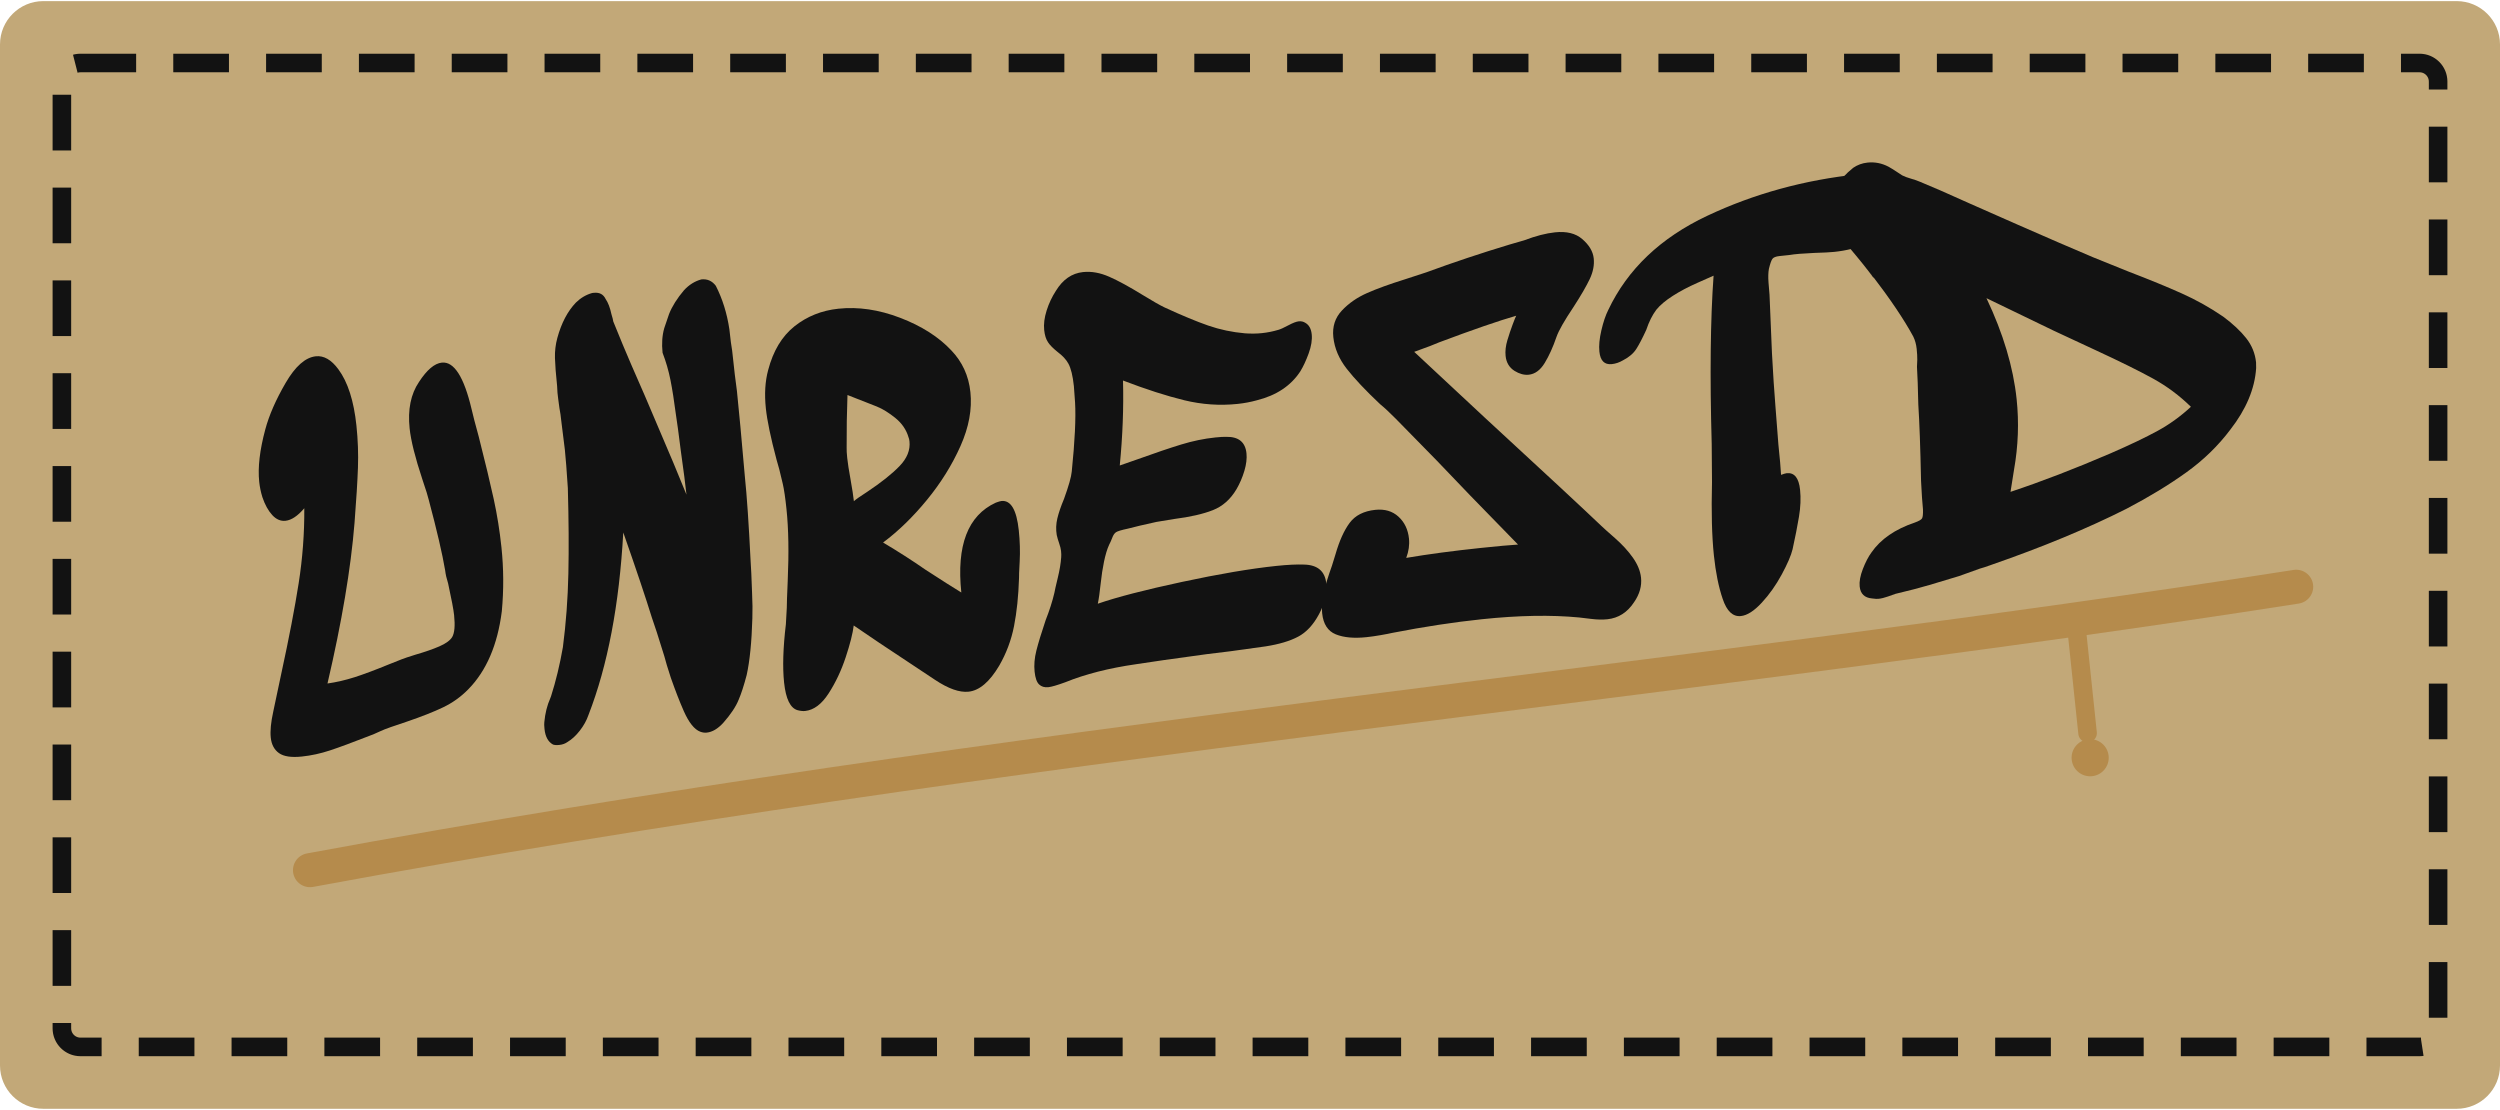
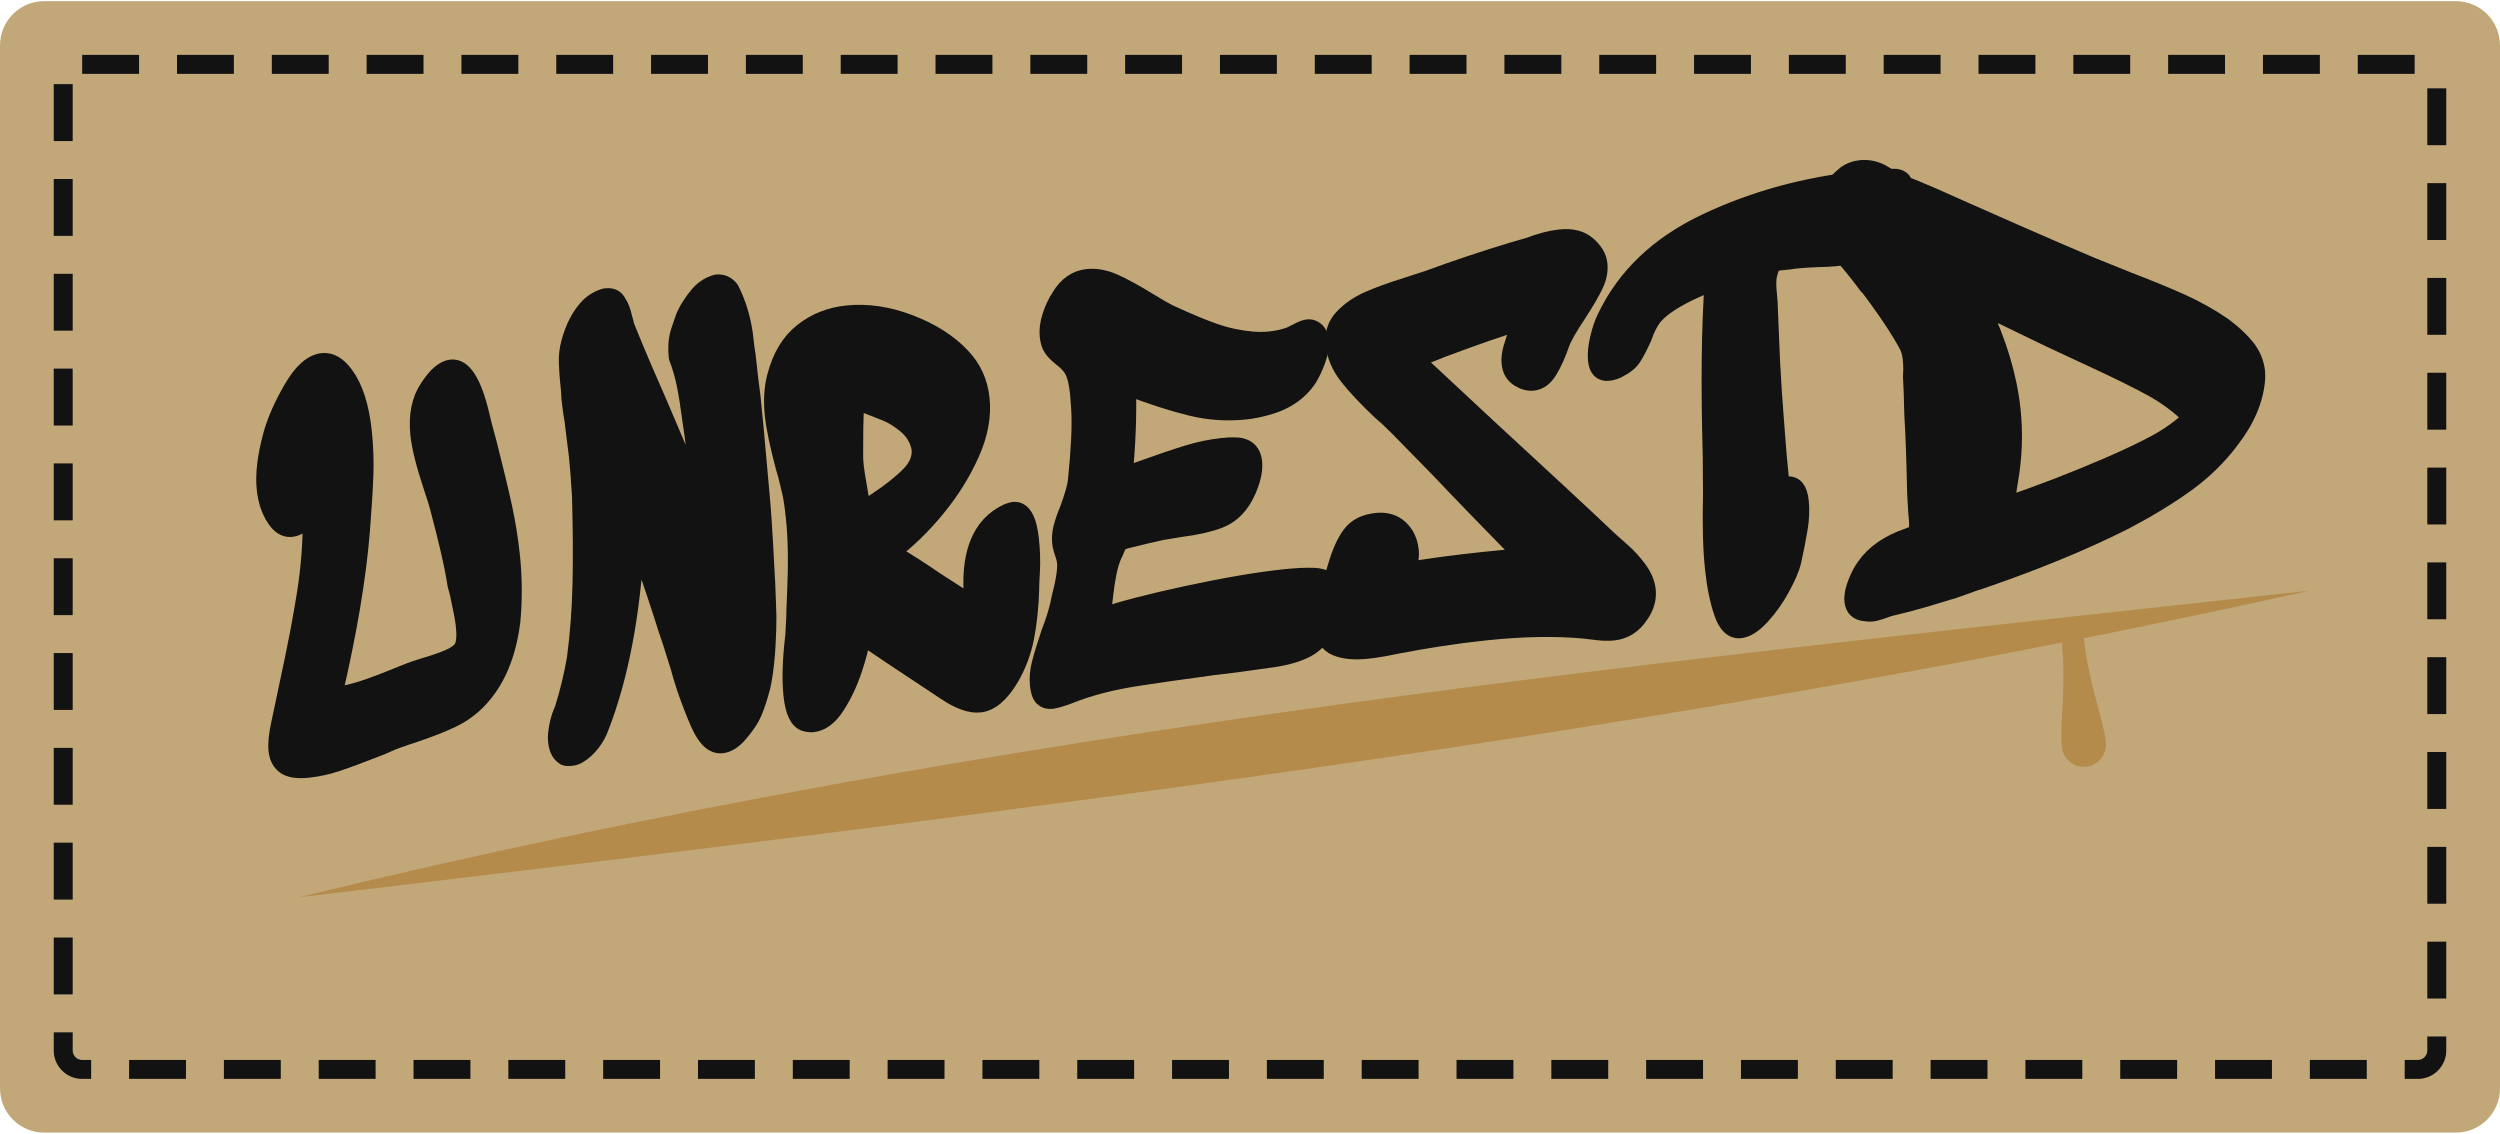
- <svg xmlns="http://www.w3.org/2000/svg" viewBox="0 0 808 358" width="1615" height="717" role="img">
-   <rect x="0" y="0" width="808" height="358" rx="14" fill="#C2A878" />
-   <rect x="20" y="20" width="768" height="318" rx="6" fill="none" stroke="#121212" stroke-width="6" stroke-dasharray="18 12" />
+ <svg xmlns="http://www.w3.org/2000/svg" viewBox="0 0 791 358" width="1581" height="717" role="img">
+   <rect x="0" y="0" width="791" height="358" rx="14" fill="#C2A878" />
+   <rect x="20" y="20" width="751" height="318" rx="6" fill="none" stroke="#121212" stroke-width="6" stroke-dasharray="18 12" />
  <g transform="translate(50,20)">
    <g transform="translate(30.0,198.5)">
-       <g transform="rotate(-6 324 -51)">
-         <g fill="#121212">
+       <g transform="rotate(-6 315 -51)">
+         <g fill="#121212" stroke="#121212" stroke-width="5" stroke-linejoin="round">
          <path d="M20.06 -24.31 19.55 -23.12ZM78.88 -103.7Q80.75 -90.78 81.6 -83.045Q82.45 -75.31 82.45 -67.32Q82.45 -56.95 80.41 -46.75Q76.67 -30.77 66.98 -22.78Q63.07 -19.55 58.31 -17.85Q53.55 -16.15 46.07 -14.45Q42.84 -13.77 40.8 -13.26Q38.59 -12.75 36.89 -12.155Q35.19 -11.56 33.83 -11.22Q25.16 -8.84 20.485 -7.82Q15.81 -6.8 11.22 -6.8Q6.12 -6.8 3.995 -8.67Q1.87 -10.54 1.87 -13.94Q1.87 -17.17 3.57 -22.27Q4.42 -24.99 7.48 -34.34Q12.92 -50.83 16.065 -62.645Q19.21 -74.46 20.4 -86.53Q16.83 -83.13 13.94 -83.13Q11.56 -83.13 9.86 -85.425Q8.16 -87.72 7.31 -91.46Q6.8 -94.01 6.8 -96.56Q6.8 -103.53 10.54 -113.22Q13.09 -119.85 18.615 -127.415Q24.14 -134.98 29.24 -134.98Q33.15 -134.98 36.04 -130.05Q39.95 -123.42 39.95 -111.35Q39.95 -104.38 39.015 -97.75Q38.08 -91.12 36.04 -80.07Q31.96 -58.31 21.93 -29.41Q26.35 -29.58 30.855 -30.515Q35.36 -31.45 42.33 -33.49L46.58 -34.68Q47.77 -35.02 51.17 -35.7Q55.93 -36.55 59.16 -37.57Q62.39 -38.59 63.58 -40.12Q64.94 -41.99 64.94 -47.09Q64.94 -49.81 64.09 -57.46Q63.58 -60.01 63.58 -61.71Q63.07 -69.87 60.69 -85.0Q60.52 -86.53 59.33 -91.8Q56.95 -102.68 56.95 -108.63Q56.95 -117.81 61.54 -123.25Q65.96 -128.69 69.53 -128.69Q75.48 -128.69 77.52 -112.71Q77.86 -109.82 78.88 -103.7Z" transform="translate(0.0,0) rotate(0 42.2 -70.9)" />
          <path d="M34.34 -143.99H34.85Q37.57 -143.99 38.42 -141.61Q39.44 -139.74 39.78 -136.51Q40.12 -134.81 40.12 -134.13Q42.5 -125.8 44.455 -119.595Q46.41 -113.39 47.77 -109.14Q49.13 -104.55 52.02 -95.285Q54.91 -86.02 56.95 -78.88Q57.63 -76.67 57.8 -75.99Q57.8 -80.75 57.46 -90.27L57.29 -97.41L57.12 -101.83Q56.95 -108.8 56.525 -113.39Q56.1 -117.98 54.91 -122.4Q54.91 -126.82 56.27 -130.22L58.31 -134.64Q60.18 -138.21 63.92 -141.78Q66.64 -144.16 69.87 -144.67Q72.76 -144.67 74.29 -142.12Q76.84 -135.49 77.18 -127.67Q77.18 -122.91 77.35 -120.7Q77.35 -111.86 77.52 -107.61Q77.52 -98.26 77.18 -79.9Q77.18 -70.55 76.16 -52.19L75.99 -48.62Q75.82 -46.75 75.565 -42.16Q75.31 -37.57 74.8 -34.0Q73.27 -22.61 71.06 -15.98Q69.19 -11.05 67.66 -8.33Q65.96 -5.1 61.88 -1.36Q58.99 1.19 56.27 1.19Q55.25 1.19 54.23 0.68Q51.51 -0.68 49.64 -6.46Q48.11 -11.22 46.58 -17.68Q45.56 -22.44 45.22 -24.82Q43.35 -34.34 42.5 -37.74Q40.63 -47.26 36.21 -65.96Q30.6 -31.28 18.87 -8.5Q17.68 -5.95 15.555 -3.74Q13.43 -1.53 11.22 -0.51Q10.03 0.17 8.5 0.17Q7.14 0.17 6.46 -0.17Q4.25 -1.7 4.25 -5.44Q4.25 -6.97 4.42 -7.65Q5.27 -11.9 7.14 -15.13L7.48 -15.81Q10.54 -22.78 12.92 -31.11Q15.64 -42.5 17.17 -54.57Q18.7 -66.64 19.89 -82.11Q20.23 -90.61 20.23 -94.52L20.06 -103.36Q20.06 -106.42 19.89 -108.12Q19.89 -109.31 19.805 -111.095Q19.72 -112.88 19.89 -115.26Q19.89 -121.04 20.145 -124.355Q20.4 -127.67 21.59 -130.73Q24.31 -137.7 28.73 -141.44Q31.28 -143.48 34.34 -143.99Z" transform="translate(85.9,-2) rotate(0 40.9 -71.7)" />
-           <path d="M31.11 -85.34Q31.11 -82.79 31.45 -78.37Q31.79 -73.61 31.79 -71.23Q32.98 -72.08 36.38 -73.78Q43.52 -77.52 47.6 -80.92Q51.68 -84.32 51.68 -88.57Q51.68 -89.42 51.51 -89.93Q50.83 -93.67 47.94 -96.56Q45.05 -99.45 42.33 -100.895Q39.61 -102.34 33.32 -105.57Q32.13 -97.24 31.28 -88.74Q31.11 -87.55 31.11 -85.34ZM51.85 -85.68 52.36 -86.53ZM52.36 -86.87ZM52.53 -88.74 52.7 -87.72ZM79.22 -66.3Q83.81 -66.3 83.81 -56.27Q83.81 -51 83.045 -46.24Q82.28 -41.48 82.28 -40.97Q81.09 -32.3 79.05 -25.67Q77.01 -19.04 72.93 -13.43Q67.49 -6.12 62.22 -6.12Q57.8 -6.12 51.85 -11.05L35.19 -24.82L27.54 -31.28Q26.69 -27.54 23.885 -21.335Q21.08 -15.13 17.17 -10.285Q13.26 -5.44 9.01 -5.44Q7.99 -5.44 6.63 -5.95Q3.23 -7.31 3.23 -15.3Q3.23 -22.78 5.78 -34.0L6.63 -39.27Q6.8 -40.97 7.82 -47.77Q8.84 -54.57 9.35 -60.35Q9.86 -66.13 9.86 -71.06Q9.86 -76.5 9.52 -79.22Q8.84 -84.83 8.33 -87.21Q6.63 -98.09 6.63 -104.04Q6.63 -111.01 8.67 -116.28Q12.07 -125.29 18.615 -129.455Q25.16 -133.62 33.32 -133.62Q43.01 -133.62 52.87 -128.605Q62.73 -123.59 68.17 -116.45Q72.93 -110.33 72.93 -102.34Q72.93 -94.01 67.915 -85.34Q62.9 -76.67 55.335 -69.19Q47.77 -61.71 39.78 -56.95Q46.41 -52.02 52.53 -46.75Q59.67 -40.97 63.24 -38.25Q63.24 -61.2 77.35 -65.96Q78.71 -66.3 79.22 -66.3Z" transform="translate(165.5,1) rotate(0 43.5 -69.5)" />
-           <path d="M96.05 -25.84Q96.05 -23.63 95.115 -20.995Q94.18 -18.36 92.65 -16.15Q89.42 -11.39 85.255 -9.69Q81.09 -7.99 74.46 -7.65Q61.03 -7.14 55.25 -7.14Q38.59 -6.63 32.13 -6.29Q18.87 -5.78 8.84 -2.89Q4.76 -1.87 3.23 -1.87Q1.36 -1.87 0.34 -3.06Q-0.68 -4.25 -0.68 -7.31Q-0.68 -10.54 0.595 -14.025Q1.87 -17.51 4.59 -23.46Q6.97 -28.05 8.33 -31.96Q8.67 -33.15 9.945 -36.72Q11.22 -40.29 11.73 -43.18Q11.9 -44.03 11.9 -45.22Q11.9 -46.24 11.56 -47.685Q11.22 -49.13 11.05 -50.49Q10.88 -53.21 11.815 -55.845Q12.75 -58.48 14.62 -61.88Q17.51 -67.83 18.02 -70.38Q21.08 -85.0 21.42 -92.48L21.59 -97.75Q21.59 -102.85 20.57 -105.23Q19.72 -107.27 17.51 -109.31Q15.47 -111.35 14.79 -112.71Q13.94 -114.24 13.94 -116.79Q13.94 -119.68 15.385 -122.995Q16.83 -126.31 19.04 -129.03Q22.95 -134.13 28.39 -134.13Q32.47 -134.13 36.635 -131.75Q40.8 -129.37 46.75 -124.78Q51.17 -121.38 53.38 -120.02Q61.37 -115.26 66.81 -112.71Q72.25 -110.16 78.37 -108.97Q81.26 -108.46 83.81 -108.46Q86.53 -108.46 89.25 -108.97Q90.27 -109.14 92.565 -110.075Q94.86 -111.01 96.05 -111.01Q97.24 -111.01 98.09 -110.33Q99.79 -109.14 99.79 -106.42Q99.79 -103.7 98.175 -100.385Q96.56 -97.07 94.86 -94.86Q89.59 -88.4 79.9 -87.04Q76.84 -86.53 73.61 -86.53Q64.94 -86.53 56.61 -89.505Q48.28 -92.48 37.57 -97.92Q36.55 -84.83 33.66 -70.72L39.44 -72.08Q48.45 -74.29 54.145 -75.395Q59.84 -76.5 65.28 -76.5Q67.66 -76.5 68.85 -76.33Q74.8 -75.82 74.8 -70.38Q74.8 -67.83 73.525 -64.77Q72.25 -61.71 70.38 -59.16Q66.98 -54.57 62.05 -53.21Q57.12 -51.85 49.3 -51.68L43.52 -51.34Q37.4 -50.66 34.17 -50.15Q30.94 -49.81 30.175 -49.385Q29.41 -48.96 28.815 -47.77Q28.22 -46.58 27.54 -45.56Q26.35 -43.52 25.33 -40.29Q24.31 -37.06 23.63 -33.83Q22.61 -29.07 21.93 -27.03Q31.45 -29.24 49.725 -31.195Q68.0 -33.15 80.58 -33.15Q86.02 -33.15 89.59 -32.64Q96.05 -31.79 96.05 -25.84Z" transform="translate(250.3,-2) rotate(0 49.6 -68.0)" />
-           <path d="M103.02 -20.06Q103.02 -15.98 99.96 -12.41Q96.22 -7.82 90.78 -7.82Q88.4 -7.82 85.51 -8.5Q82.62 -9.18 81.77 -9.35Q68.34 -12.07 50.49 -12.07Q36.72 -12.07 21.25 -10.71Q19.89 -10.54 17.34 -10.37Q14.79 -10.2 12.75 -10.2Q6.63 -10.2 2.975 -12.155Q-0.68 -14.11 -0.68 -19.38Q-0.68 -22.44 0.51 -25.925Q1.7 -29.41 4.08 -34.34L5.61 -37.91Q8.16 -44.2 11.22 -47.515Q14.28 -50.83 19.89 -50.83Q24.48 -50.83 27.115 -47.855Q29.75 -44.88 29.75 -40.46Q29.75 -37.4 28.22 -34.34Q38.93 -35.02 52.53 -35.02Q60.52 -35.02 64.6 -34.85Q48.96 -54.57 41.31 -64.6L29.58 -79.39Q26.86 -82.79 24.99 -84.66Q18.7 -91.97 15.47 -97.155Q12.24 -102.34 12.24 -107.78Q12.24 -112.88 15.895 -116.025Q19.55 -119.17 24.565 -120.785Q29.58 -122.4 37.23 -123.93L44.37 -125.46Q57.8 -128.86 72.08 -131.58Q73.27 -131.75 76.84 -132.43Q82.62 -133.96 87.04 -133.96Q92.65 -133.96 95.54 -130.9Q98.6 -127.67 98.6 -124.27Q98.6 -121.04 96.645 -117.81Q94.69 -114.58 90.44 -109.31Q85.34 -103.19 83.98 -100.3Q81.77 -95.54 79.305 -92.31Q76.84 -89.08 73.78 -89.08Q71.57 -89.08 69.36 -90.78Q66.98 -92.65 66.98 -95.88Q66.98 -98.26 68.085 -100.895Q69.19 -103.53 70.295 -105.74Q71.4 -107.95 71.74 -108.46Q63.07 -106.93 46.07 -102.51Q44.03 -101.83 37.74 -100.3L58.14 -76.84Q84.32 -47.09 91.97 -38.08Q92.82 -37.06 95.965 -33.66Q99.11 -30.26 101.065 -26.775Q103.02 -23.29 103.02 -20.06Z" transform="translate(344.7,1) rotate(0 51.2 -70.9)" />
-           <path d="M96.56 -134.3Q96.56 -131.41 94.69 -127.67Q92.82 -123.93 90.95 -121.72Q87.38 -117.3 82.79 -115.77Q78.2 -114.24 72.25 -114.24Q70.21 -114.24 65.79 -114.58Q60.35 -114.92 57.63 -114.75Q56.27 -114.75 54.485 -114.75Q52.7 -114.75 52.105 -114.07Q51.51 -113.39 50.66 -111.01Q50.15 -109.31 50.065 -106.59Q49.98 -103.87 49.98 -102.68L48.79 -83.81Q48.28 -73.95 48.11 -66.555Q47.94 -59.16 47.77 -54.23Q47.77 -47.6 47.6 -44.37Q48.96 -44.71 49.47 -44.71Q53.21 -44.71 53.21 -38.93Q53.21 -34.85 51.935 -30.26Q50.66 -25.67 48.79 -20.06Q47.77 -17.17 44.455 -12.325Q41.14 -7.48 37.06 -3.91Q32.98 -0.34 29.92 -0.34Q26.01 -0.34 24.65 -6.46Q23.29 -12.41 23.29 -20.74Q23.29 -30.09 25.16 -44.37L26.35 -56.61Q28.9 -89.76 32.64 -110.67Q31.62 -110.33 27.115 -108.885Q22.61 -107.44 18.87 -105.57Q15.13 -103.7 13.09 -101.66Q10.88 -99.28 9.18 -95.54Q6.97 -91.8 5.355 -89.76Q3.74 -87.72 0.68 -86.53Q-1.19 -85.68 -3.06 -85.68Q-6.63 -85.68 -6.63 -90.1Q-6.63 -92.99 -5.27 -96.9Q-3.91 -100.81 -2.38 -103.19Q9.01 -121.89 32.64 -130.135Q56.27 -138.38 82.62 -138.38Q86.36 -138.38 92.82 -138.04Q96.56 -137.87 96.56 -134.3Z" transform="translate(448.6,-3) rotate(0 45.0 -69.4)" />
-           <path d="M10.03 -143.82Q13.6 -143.82 16.66 -141.78Q17.85 -140.93 18.87 -140.08Q19.89 -139.23 20.74 -138.55Q21.76 -137.87 23.46 -137.19Q25.16 -136.51 26.35 -135.83Q31.45 -133.11 41.31 -127.33L56.44 -118.66Q69.53 -111.18 79.39 -105.74L90.27 -99.96Q99.96 -95.03 106.675 -91.12Q113.39 -87.21 119.17 -82.28Q123.42 -78.37 125.8 -74.63Q128.18 -70.89 128.18 -66.47L128.01 -64.6Q126.31 -54.74 117.64 -45.73Q111.01 -38.59 102.085 -33.49Q93.16 -28.39 81.6 -23.8Q61.88 -16.32 36.38 -10.37Q33.66 -9.69 32.47 -9.52L25.5 -7.82L15.64 -5.95Q11.05 -5.1 4.42 -4.25Q3.74 -4.08 1.955 -3.655Q0.17 -3.23 -1.19 -3.23Q-1.87 -3.23 -3.23 -3.57Q-6.8 -4.25 -6.8 -7.82Q-6.8 -10.2 -5.185 -13.345Q-3.57 -16.49 -1.87 -18.36Q3.23 -24.31 13.09 -26.52Q15.13 -27.03 15.555 -27.625Q15.98 -28.22 16.15 -30.43Q16.15 -33.49 16.49 -39.61Q17.85 -55.76 18.19 -64.26Q18.87 -72.42 19.04 -76.5Q19.21 -77.35 19.38 -78.795Q19.55 -80.24 19.55 -82.28Q19.55 -84.49 18.87 -86.36Q15.3 -95.03 7.48 -107.78Q7.48 -107.61 7.735 -107.355Q7.99 -107.1 8.16 -106.42Q5.95 -110.33 0.85 -117.81Q0.17 -118.66 -0.68 -120.02Q-1.53 -121.38 -2.21 -122.23Q-2.72 -122.74 -3.57 -123.675Q-4.42 -124.61 -4.93 -125.29Q-5.78 -126.99 -5.78 -128.35Q-5.78 -132.09 -2.125 -136.17Q1.53 -140.25 5.27 -142.63Q7.48 -143.82 10.03 -143.82ZM44.88 -33.15Q60.35 -36.55 78.37 -42.16Q88.06 -45.22 94.18 -47.77Q100.3 -50.32 105.74 -54.4Q100.81 -60.35 94.605 -64.685Q88.4 -69.02 77.01 -75.82L64.26 -83.47L43.69 -96.22Q49.98 -78.37 49.98 -62.73Q49.98 -51.34 46.75 -40.12Z" transform="translate(524.5,-1) rotate(0 60.7 -73.5)" />
+           <path d="M31.11 -85.34Q31.11 -82.79 31.45 -78.37Q31.79 -73.61 31.79 -71.23Q32.98 -72.08 36.38 -73.78Q43.52 -77.52 47.6 -80.92Q51.68 -84.32 51.68 -88.57Q51.68 -89.42 51.51 -89.93Q50.83 -93.67 47.94 -96.56Q45.05 -99.45 42.33 -100.895Q39.61 -102.34 33.32 -105.57Q32.13 -97.24 31.28 -88.74Q31.11 -87.55 31.11 -85.34ZM51.85 -85.68 52.36 -86.53ZM52.36 -86.87ZM52.53 -88.74 52.7 -87.72ZM79.22 -66.3Q83.81 -66.3 83.81 -56.27Q83.81 -51 83.045 -46.24Q82.28 -41.48 82.28 -40.97Q81.09 -32.3 79.05 -25.67Q77.01 -19.04 72.93 -13.43Q67.49 -6.12 62.22 -6.12Q57.8 -6.12 51.85 -11.05L35.19 -24.82L27.54 -31.28Q26.69 -27.54 23.885 -21.335Q21.08 -15.13 17.17 -10.285Q13.26 -5.44 9.01 -5.44Q7.99 -5.44 6.63 -5.95Q3.23 -7.31 3.23 -15.3Q3.23 -22.78 5.78 -34.0L6.63 -39.27Q6.8 -40.97 7.82 -47.77Q8.84 -54.57 9.35 -60.35Q9.86 -66.13 9.86 -71.06Q9.86 -76.5 9.52 -79.22Q8.84 -84.83 8.33 -87.21Q6.63 -98.09 6.63 -104.04Q6.63 -111.01 8.67 -116.28Q12.07 -125.29 18.615 -129.455Q25.16 -133.62 33.32 -133.62Q43.01 -133.62 52.87 -128.605Q62.73 -123.59 68.17 -116.45Q72.93 -110.33 72.93 -102.34Q72.93 -94.01 67.915 -85.34Q62.9 -76.67 55.335 -69.19Q47.77 -61.71 39.78 -56.95Q46.41 -52.02 52.53 -46.75Q59.67 -40.97 63.24 -38.25Q63.24 -61.2 77.35 -65.96Q78.71 -66.3 79.22 -66.3Z" transform="translate(162.5,1) rotate(0 43.5 -69.5)" />
+           <path d="M96.05 -25.84Q96.05 -23.63 95.115 -20.995Q94.18 -18.36 92.65 -16.15Q89.42 -11.39 85.255 -9.69Q81.09 -7.99 74.46 -7.65Q61.03 -7.14 55.25 -7.14Q38.59 -6.63 32.13 -6.29Q18.87 -5.78 8.84 -2.89Q4.76 -1.87 3.23 -1.87Q1.36 -1.87 0.34 -3.06Q-0.68 -4.25 -0.68 -7.31Q-0.68 -10.54 0.595 -14.025Q1.87 -17.51 4.59 -23.46Q6.97 -28.05 8.33 -31.96Q8.67 -33.15 9.945 -36.72Q11.22 -40.29 11.73 -43.18Q11.9 -44.03 11.9 -45.22Q11.9 -46.24 11.56 -47.685Q11.22 -49.13 11.05 -50.49Q10.88 -53.21 11.815 -55.845Q12.75 -58.48 14.62 -61.88Q17.51 -67.83 18.02 -70.38Q21.08 -85.0 21.42 -92.48L21.59 -97.75Q21.59 -102.85 20.57 -105.23Q19.72 -107.27 17.51 -109.31Q15.47 -111.35 14.79 -112.71Q13.94 -114.24 13.94 -116.79Q13.94 -119.68 15.385 -122.995Q16.83 -126.31 19.04 -129.03Q22.95 -134.13 28.39 -134.13Q32.47 -134.13 36.635 -131.75Q40.8 -129.37 46.75 -124.78Q51.17 -121.38 53.38 -120.02Q61.37 -115.26 66.81 -112.71Q72.25 -110.16 78.37 -108.97Q81.26 -108.46 83.81 -108.46Q86.53 -108.46 89.25 -108.97Q90.27 -109.14 92.565 -110.075Q94.86 -111.01 96.05 -111.01Q97.24 -111.01 98.09 -110.33Q99.79 -109.14 99.79 -106.42Q99.79 -103.7 98.175 -100.385Q96.56 -97.07 94.86 -94.86Q89.59 -88.4 79.9 -87.04Q76.84 -86.53 73.61 -86.53Q64.94 -86.53 56.61 -89.505Q48.28 -92.48 37.57 -97.92Q36.55 -84.83 33.66 -70.72L39.44 -72.08Q48.45 -74.29 54.145 -75.395Q59.84 -76.5 65.28 -76.5Q67.66 -76.5 68.85 -76.33Q74.8 -75.82 74.8 -70.38Q74.8 -67.83 73.525 -64.77Q72.25 -61.71 70.38 -59.16Q66.98 -54.57 62.05 -53.21Q57.12 -51.85 49.3 -51.68L43.52 -51.34Q37.4 -50.66 34.17 -50.15Q30.94 -49.81 30.175 -49.385Q29.41 -48.96 28.815 -47.77Q28.22 -46.58 27.54 -45.56Q26.35 -43.52 25.33 -40.29Q24.31 -37.06 23.63 -33.83Q22.61 -29.07 21.93 -27.03Q31.45 -29.24 49.725 -31.195Q68.0 -33.15 80.58 -33.15Q86.02 -33.15 89.59 -32.64Q96.05 -31.79 96.05 -25.84Z" transform="translate(244.3,-2) rotate(0 49.6 -68.0)" />
+           <path d="M103.02 -20.06Q103.02 -15.98 99.96 -12.41Q96.22 -7.82 90.78 -7.82Q88.4 -7.82 85.51 -8.5Q82.62 -9.18 81.77 -9.35Q68.34 -12.07 50.49 -12.07Q36.72 -12.07 21.25 -10.71Q19.89 -10.54 17.34 -10.37Q14.79 -10.2 12.75 -10.2Q6.63 -10.2 2.975 -12.155Q-0.68 -14.11 -0.68 -19.38Q-0.68 -22.44 0.51 -25.925Q1.7 -29.41 4.08 -34.34L5.61 -37.91Q8.16 -44.2 11.22 -47.515Q14.28 -50.83 19.89 -50.83Q24.48 -50.83 27.115 -47.855Q29.75 -44.88 29.75 -40.46Q29.75 -37.4 28.22 -34.34Q38.93 -35.02 52.53 -35.02Q60.52 -35.02 64.6 -34.85Q48.96 -54.57 41.31 -64.6L29.58 -79.39Q26.86 -82.79 24.99 -84.66Q18.7 -91.97 15.47 -97.155Q12.24 -102.34 12.24 -107.78Q12.24 -112.88 15.895 -116.025Q19.55 -119.17 24.565 -120.785Q29.58 -122.4 37.23 -123.93L44.37 -125.46Q57.8 -128.86 72.08 -131.58Q73.27 -131.75 76.84 -132.43Q82.62 -133.96 87.04 -133.96Q92.65 -133.96 95.54 -130.9Q98.6 -127.67 98.6 -124.27Q98.6 -121.04 96.645 -117.81Q94.69 -114.58 90.44 -109.31Q85.34 -103.19 83.98 -100.3Q81.77 -95.54 79.305 -92.31Q76.84 -89.08 73.78 -89.08Q71.57 -89.08 69.36 -90.78Q66.98 -92.65 66.98 -95.88Q66.98 -98.26 68.085 -100.895Q69.19 -103.53 70.295 -105.74Q71.4 -107.95 71.74 -108.46Q63.07 -106.93 46.07 -102.51Q44.03 -101.83 37.74 -100.3L58.14 -76.84Q84.32 -47.09 91.97 -38.08Q92.82 -37.06 95.965 -33.66Q99.11 -30.26 101.065 -26.775Q103.02 -23.29 103.02 -20.06Z" transform="translate(335.7,1) rotate(0 51.2 -70.9)" />
+           <path d="M96.56 -134.3Q96.56 -131.41 94.69 -127.67Q92.82 -123.93 90.95 -121.72Q87.38 -117.3 82.79 -115.77Q78.2 -114.24 72.25 -114.24Q70.21 -114.24 65.79 -114.58Q60.35 -114.92 57.63 -114.75Q56.27 -114.75 54.485 -114.75Q52.7 -114.75 52.105 -114.07Q51.51 -113.39 50.66 -111.01Q50.15 -109.31 50.065 -106.59Q49.98 -103.87 49.98 -102.68L48.79 -83.81Q48.28 -73.95 48.11 -66.555Q47.94 -59.16 47.77 -54.23Q47.77 -47.6 47.6 -44.37Q48.96 -44.71 49.47 -44.71Q53.21 -44.71 53.21 -38.93Q53.21 -34.85 51.935 -30.26Q50.66 -25.67 48.79 -20.06Q47.77 -17.17 44.455 -12.325Q41.14 -7.48 37.06 -3.91Q32.98 -0.34 29.92 -0.34Q26.01 -0.34 24.65 -6.46Q23.29 -12.41 23.29 -20.74Q23.29 -30.09 25.16 -44.37L26.35 -56.61Q28.9 -89.76 32.64 -110.67Q31.62 -110.33 27.115 -108.885Q22.61 -107.44 18.87 -105.57Q15.13 -103.7 13.09 -101.66Q10.88 -99.28 9.18 -95.54Q6.97 -91.8 5.355 -89.76Q3.74 -87.72 0.68 -86.53Q-1.19 -85.68 -3.06 -85.68Q-6.63 -85.68 -6.63 -90.1Q-6.63 -92.99 -5.27 -96.9Q-3.91 -100.81 -2.38 -103.19Q9.01 -121.89 32.64 -130.135Q56.27 -138.38 82.62 -138.38Q86.36 -138.38 92.82 -138.04Q96.56 -137.87 96.56 -134.3Z" transform="translate(436.6,-3) rotate(0 45.0 -69.4)" />
+           <path d="M10.03 -143.82Q13.6 -143.82 16.66 -141.78Q17.85 -140.93 18.87 -140.08Q19.89 -139.23 20.74 -138.55Q21.76 -137.87 23.46 -137.19Q25.16 -136.51 26.35 -135.83Q31.45 -133.11 41.31 -127.33L56.44 -118.66Q69.53 -111.18 79.39 -105.74L90.27 -99.96Q99.96 -95.03 106.675 -91.12Q113.39 -87.21 119.17 -82.28Q123.42 -78.37 125.8 -74.63Q128.18 -70.89 128.18 -66.47L128.01 -64.6Q126.31 -54.74 117.64 -45.73Q111.01 -38.59 102.085 -33.49Q93.16 -28.39 81.6 -23.8Q61.88 -16.32 36.38 -10.37Q33.66 -9.69 32.47 -9.52L25.5 -7.82L15.64 -5.95Q11.05 -5.1 4.42 -4.25Q3.74 -4.08 1.955 -3.655Q0.17 -3.23 -1.19 -3.23Q-1.87 -3.23 -3.23 -3.57Q-6.8 -4.25 -6.8 -7.82Q-6.8 -10.2 -5.185 -13.345Q-3.57 -16.49 -1.87 -18.36Q3.23 -24.31 13.09 -26.52Q15.13 -27.03 15.555 -27.625Q15.98 -28.22 16.15 -30.43Q16.15 -33.49 16.49 -39.61Q17.85 -55.76 18.19 -64.26Q18.87 -72.42 19.04 -76.5Q19.21 -77.35 19.38 -78.795Q19.55 -80.24 19.55 -82.28Q19.55 -84.49 18.87 -86.36Q15.3 -95.03 7.48 -107.78Q7.48 -107.61 7.735 -107.355Q7.99 -107.1 8.16 -106.42Q5.95 -110.33 0.85 -117.81Q0.17 -118.66 -0.68 -120.02Q-1.53 -121.38 -2.21 -122.23Q-2.72 -122.74 -3.57 -123.675Q-4.42 -124.61 -4.93 -125.29Q-5.78 -126.99 -5.78 -128.35Q-5.78 -132.09 -2.125 -136.17Q1.53 -140.25 5.27 -142.63Q7.48 -143.82 10.03 -143.82ZM44.88 -33.15Q60.35 -36.55 78.37 -42.16Q88.06 -45.22 94.18 -47.77Q100.3 -50.32 105.74 -54.4Q100.81 -60.35 94.605 -64.685Q88.4 -69.02 77.01 -75.82L64.26 -83.47L43.69 -96.22Q49.98 -78.37 49.98 -62.73Q49.98 -51.34 46.75 -40.12Z" transform="translate(509.5,-1) rotate(0 60.7 -73.5)" />
        </g>
-         <path d="M10,30 C240,12 460,16 658,6" fill="none" stroke="#B58B4C" stroke-width="11" stroke-linecap="round" />
-         <path d="M586,12 v34" stroke="#B58B4C" stroke-width="6" stroke-linecap="round" />
-         <circle cx="586" cy="54" r="6" fill="#B58B4C" />
+         <path d="M4,33 C233,2 448,4 647,3 C448,26 233,30 4,33 Z" fill="#B58B4C" />
+         <path d="M567.3,9 C567.3,26 563.8,36 563.8,44 A7,7 0 0 0 577.8,44 C577.8,36 574.3,26 574.3,9 Z" fill="#B58B4C" />
      </g>
    </g>
  </g>
</svg>
